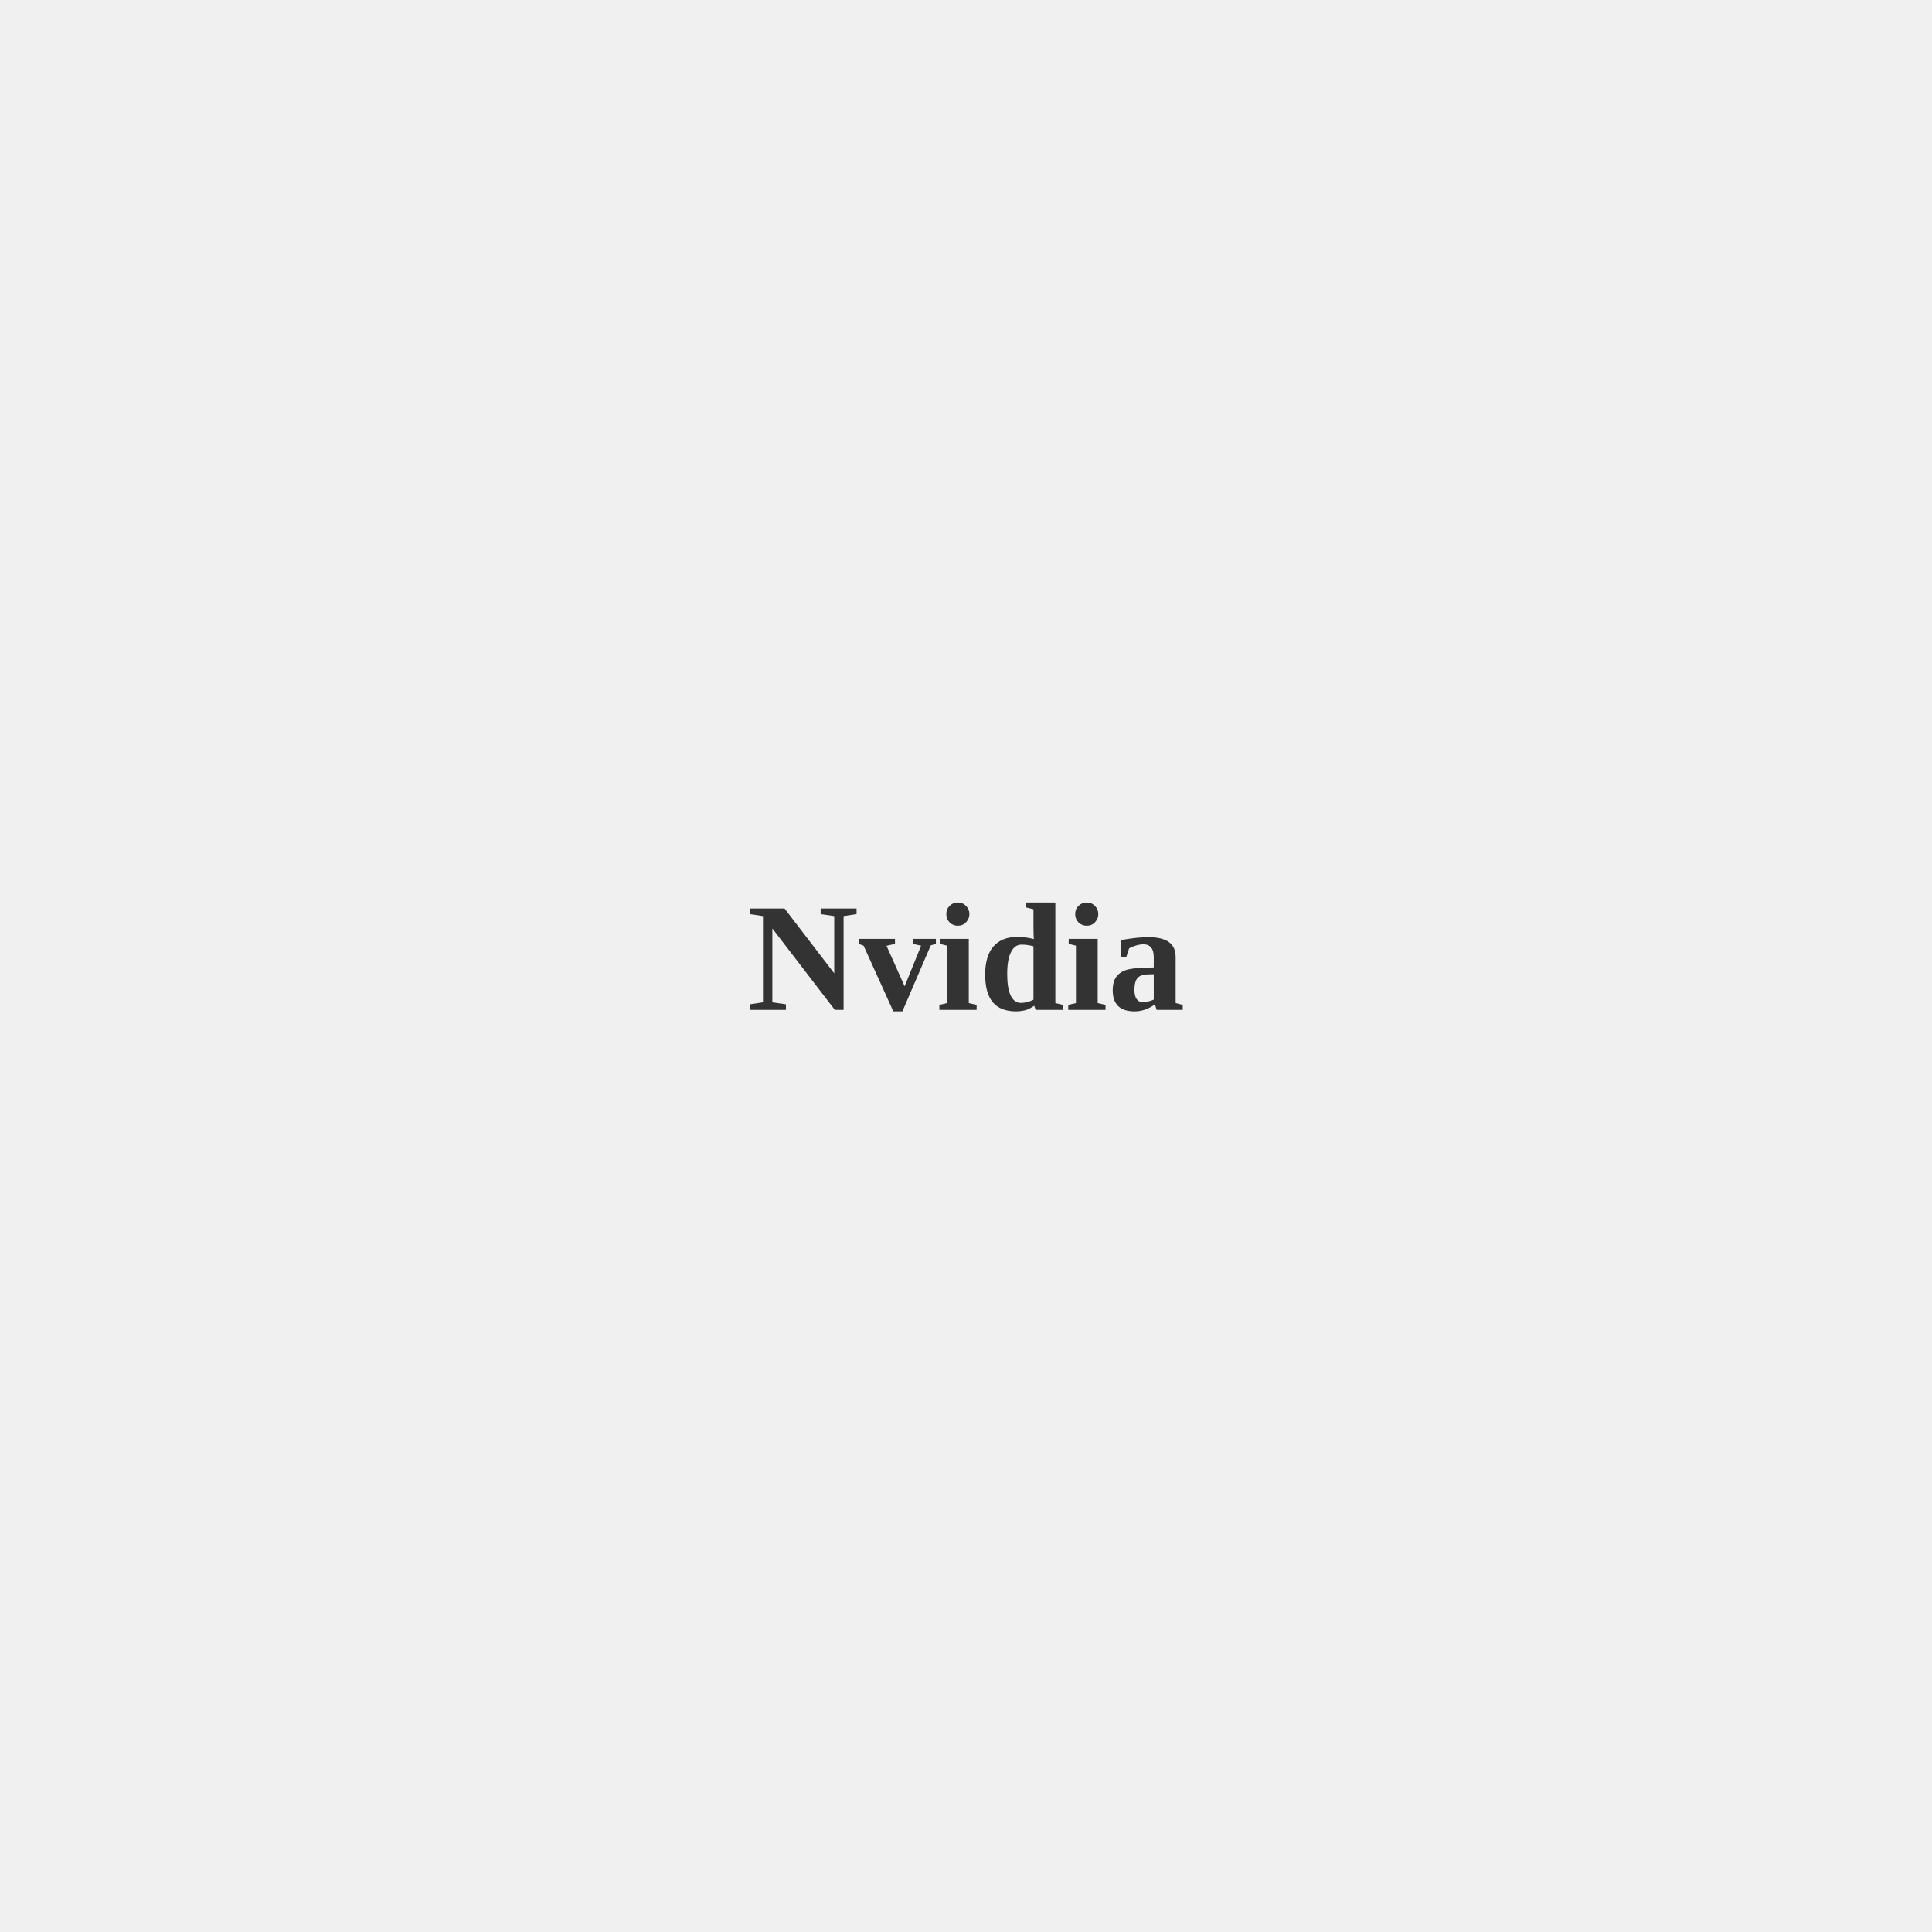
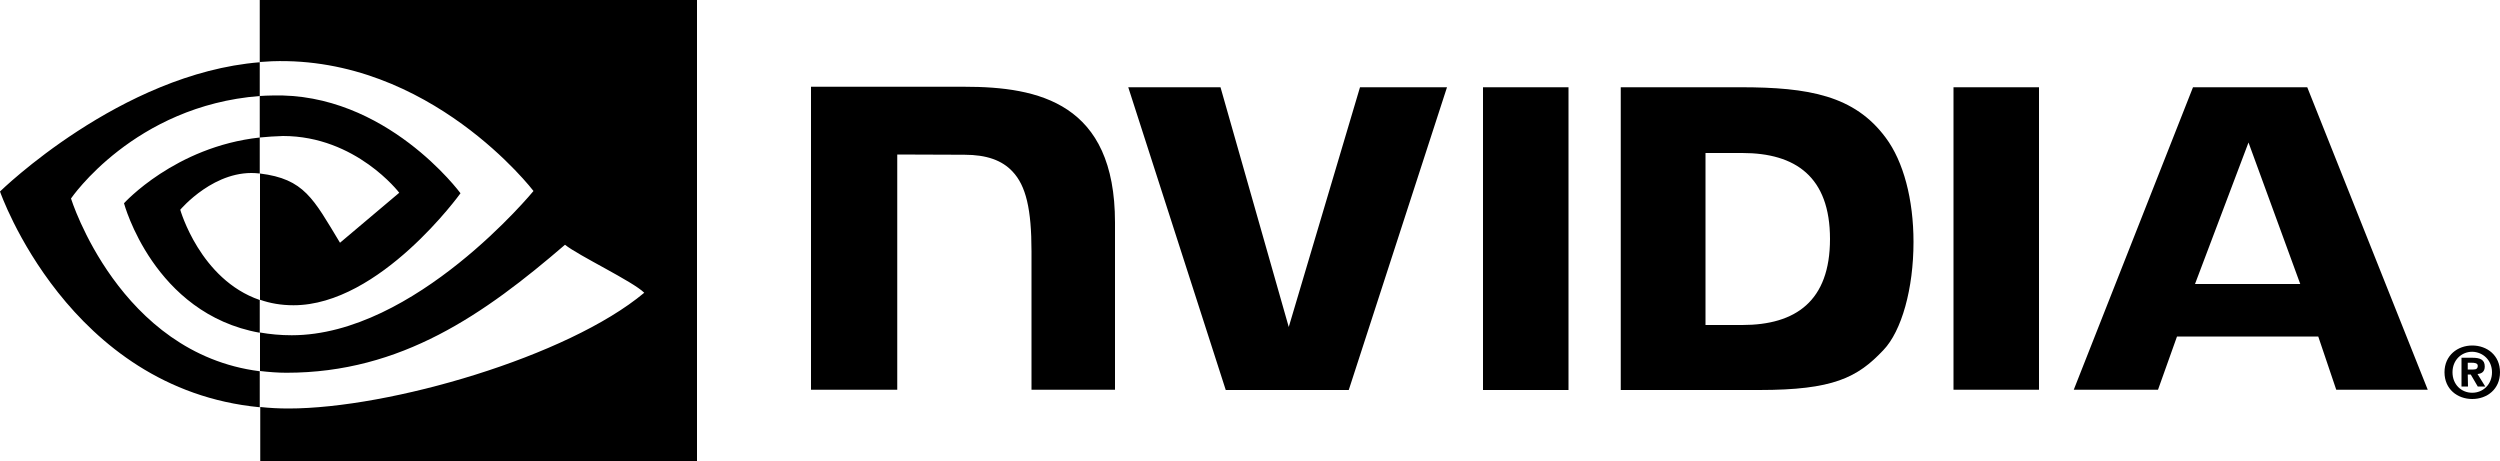
- <svg xmlns="http://www.w3.org/2000/svg" viewBox="0 0 200 200">
-   <rect width="200" height="200" fill="#f0f0f0" />
-   <text x="50%" y="50%" font-size="16" font-weight="bold" text-anchor="middle" dominant-baseline="middle" fill="#333">Nvidia</text>
+ <svg xmlns="http://www.w3.org/2000/svg" class="global-footer__logo" viewBox="0 407.8 1000 184.4" enable-background="new 0 407.8 1000 184.4" xml:space="preserve">
+   <g id="nvidia-logo">
+     <path d="M987.1 555.7v-2.8h1.7c0.9 0 2.3 0.1 2.3 1.2 0 1.2-0.7 1.5-1.8 1.5H987.1M987.1 557.6h1.2l2.8 4.8h3l-3.1-5c1.5-0.1 2.9-0.8 2.9-3 0-2.7-1.8-3.5-4.9-3.5h-4.4v11.5h2.6L987.1 557.6M1000 556.7c0-6.8-5.2-10.7-11.1-10.7 -5.8 0-11.1 3.9-11.1 10.7 0 6.8 5.2 10.7 11.1 10.7S1000 563.5 1000 556.7M996.8 556.7c0 4.9-3.6 8.2-7.9 8.2l0 0c-4.4 0-7.9-3.3-7.9-8.2 0-4.9 3.6-8.2 7.9-8.2C993.2 548.6 996.8 551.9 996.8 556.7z" />
+     <path d="M593.2 442.7v121.1h34.2V442.7H593.2zM324.4 442.5v121.2h34.5v-94.1l26.9 0.1c8.8 0 15 2.2 19.2 6.7 5.4 5.7 7.6 15.1 7.6 32v55.3H446v-66.9c0-47.8-30.5-54.3-60.2-54.3C385.8 442.5 324.4 442.5 324.4 442.5zM648.3 442.7v121.1h55.4c29.5 0 39.2-4.9 49.6-15.9 7.4-7.7 12.1-24.7 12.1-43.3 0-17-4-32.2-11.1-41.7 -12.5-16.9-30.8-20.2-58.1-20.2H648.3zM682.2 469h14.7c21.3 0 35.1 9.5 35.1 34.4 0 24.8-13.7 34.4-35.1 34.4h-14.7V469zM544 442.7l-28.5 95.9 -27.3-95.9h-36.9l39 121.1h49.2l39.3-121.1H544zM781.4 563.7h34.2v-121h-34.2V563.7zM877.2 442.7l-47.7 121h33.7l7.6-21.3h56.5l7.2 21.3h36.6l-48.2-121H877.2zM899.4 464.8l20.7 56.6H878L899.4 464.8z" />
+     <path d="M103.9 462.8v-16.6c1.6-0.1 3.3-0.2 4.9-0.2 45.6-1.4 75.4 39.1 75.4 39.1s-32.2 44.8-66.8 44.8c-5 0-9.4-0.8-13.4-2.2v-50.5c17.7 2.2 21.3 10 32 27.7l23.7-20c0 0-17.3-22.7-46.5-22.7C110 462.3 106.9 462.5 103.9 462.8M103.9 407.8v24.8c1.6-0.1 3.3-0.2 4.9-0.3 63.3-2.2 104.6 51.9 104.6 51.9s-47.4 57.7-96.7 57.7c-4.5 0-8.7-0.4-12.7-1.1v15.4c3.4 0.4 7 0.7 10.6 0.7 46 0 79.2-23.5 111.4-51.2 5.3 4.3 27.2 14.7 31.7 19.2 -30.6 25.6-101.9 46.3-142.3 46.3 -3.9 0-7.6-0.2-11.3-0.6v21.6h174.7V407.8H103.9zM103.9 527.8v13.1c-42.5-7.6-54.3-51.8-54.3-51.8s20.4-22.6 54.3-26.3v14.4c0 0 0 0-0.1 0 -17.7-2.2-31.7 14.5-31.7 14.5S80 519.6 103.9 527.8M28.4 487.2c0 0 25.2-37.1 75.5-41v-13.5C48.2 437.2 0 484.4 0 484.4s27.3 79 103.9 86.3v-14.4C47.7 549.2 28.4 487.2 28.4 487.2z" />
+   </g>
</svg>
